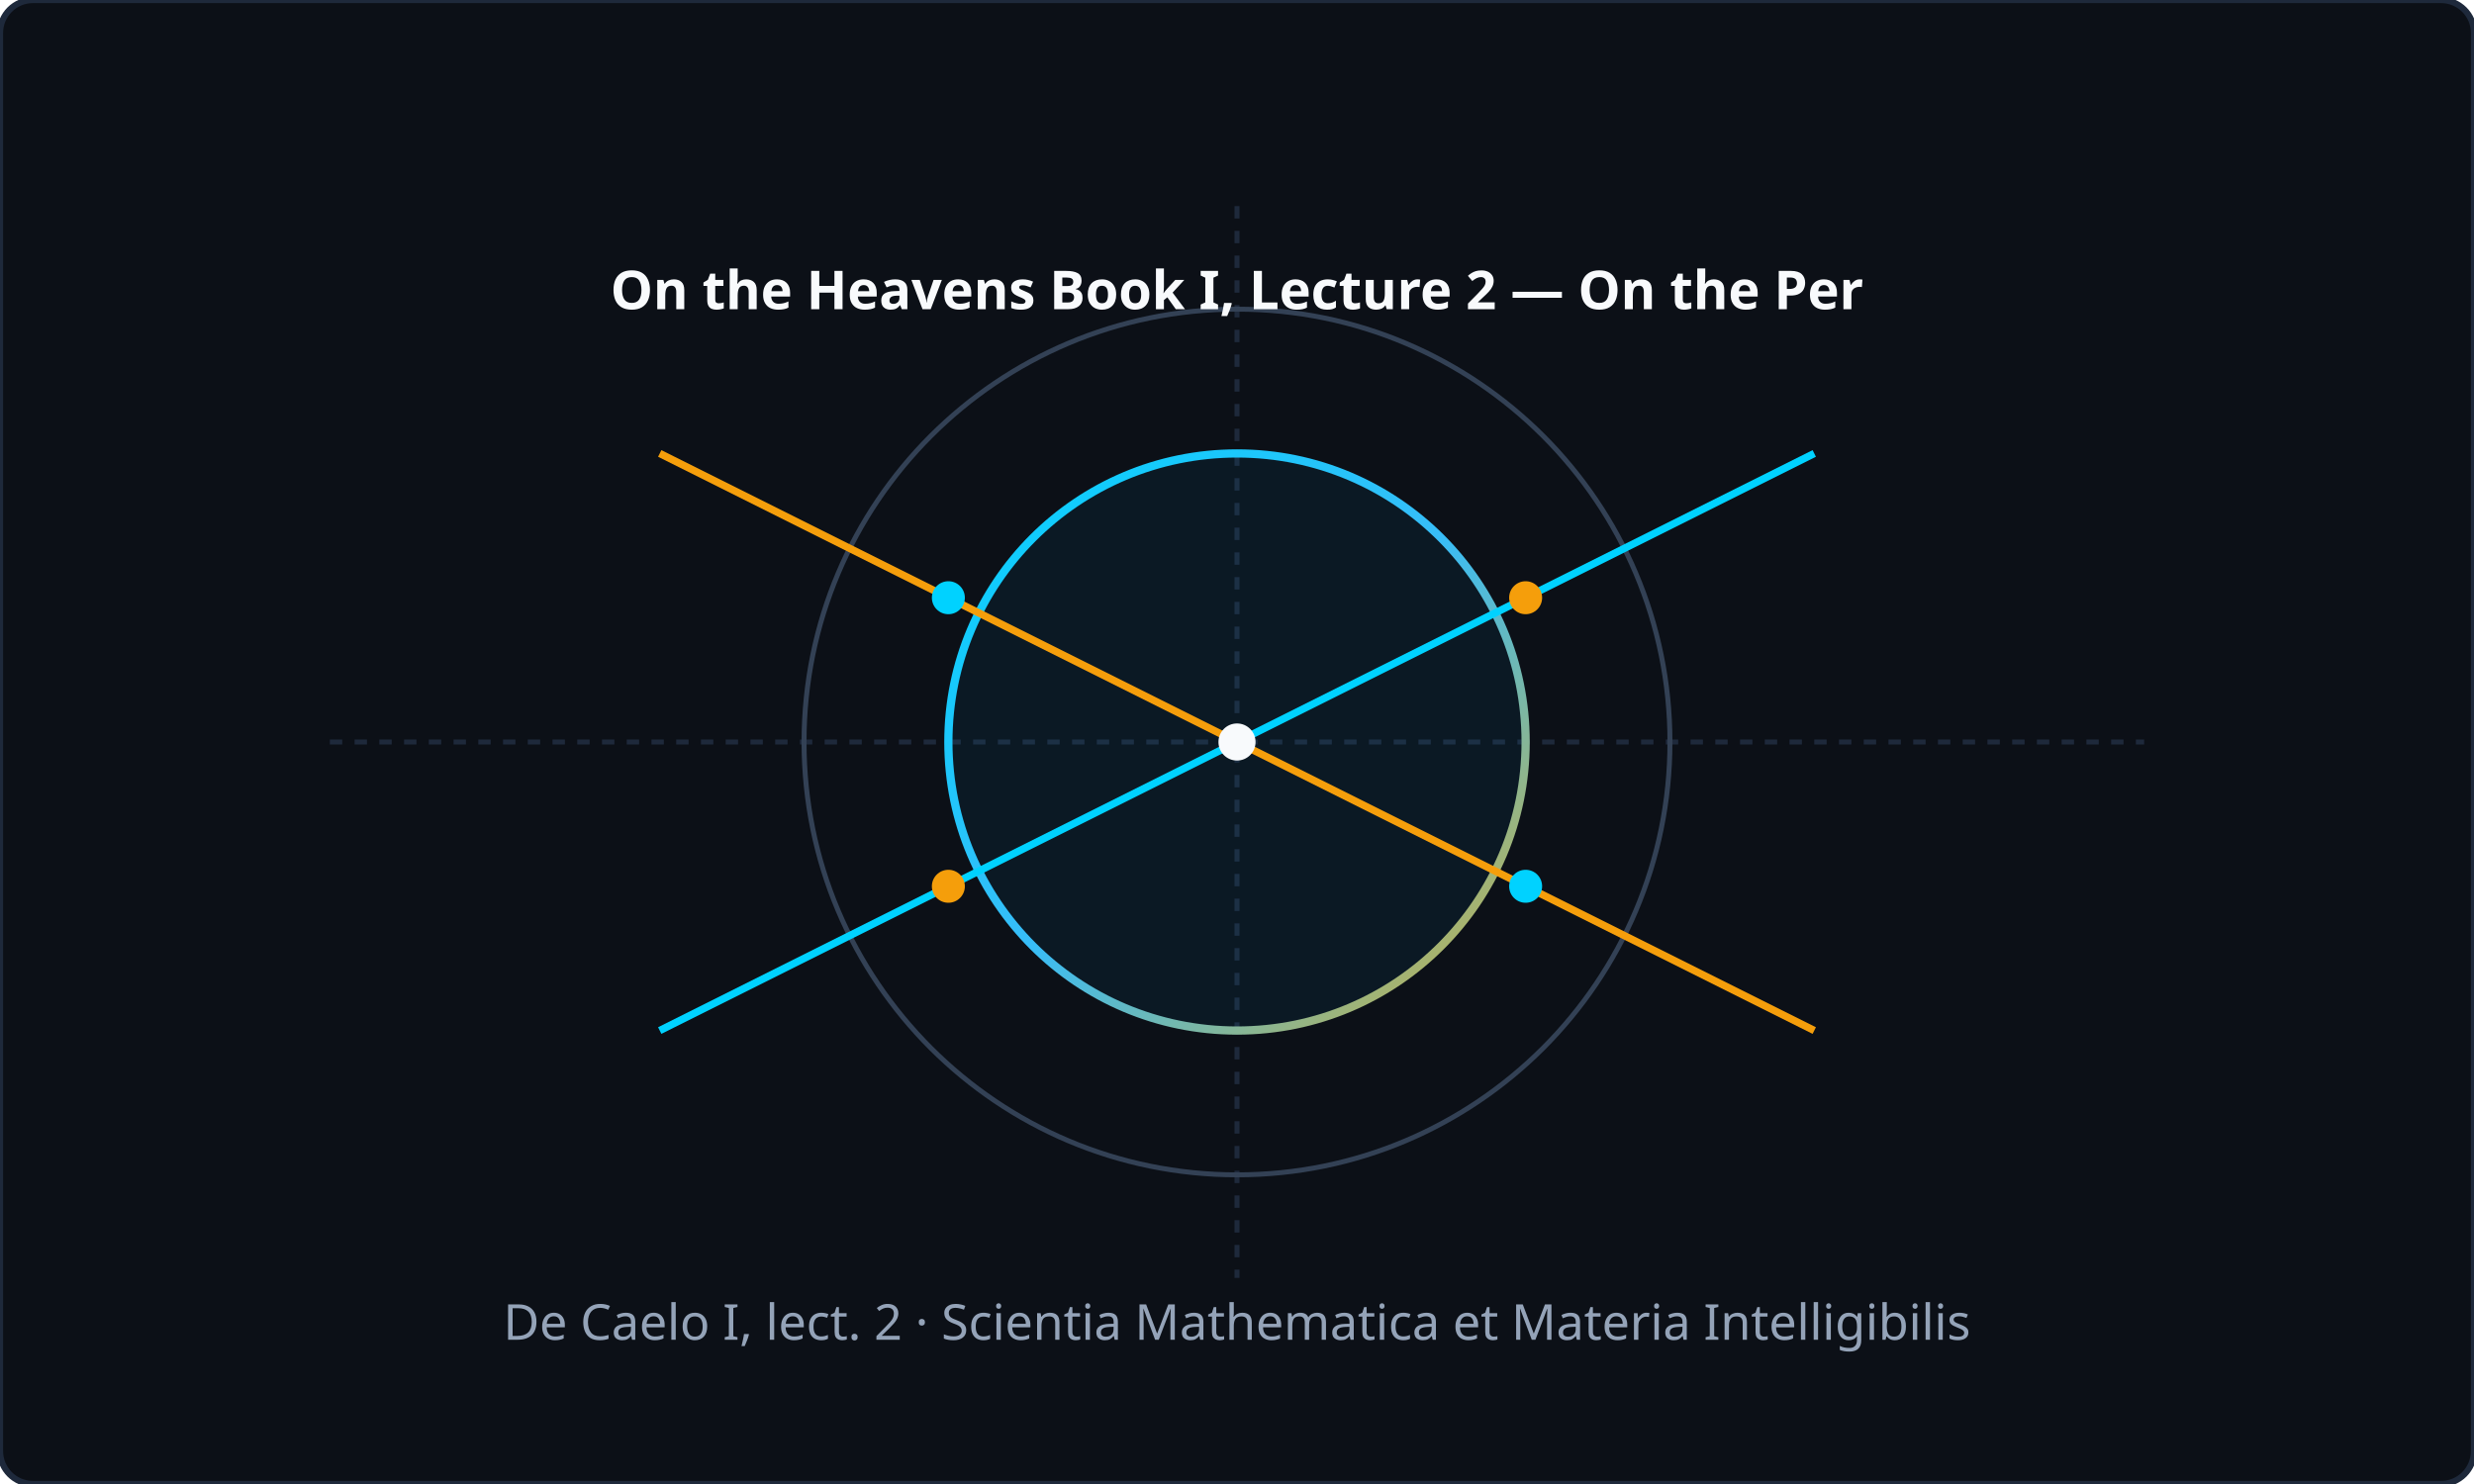
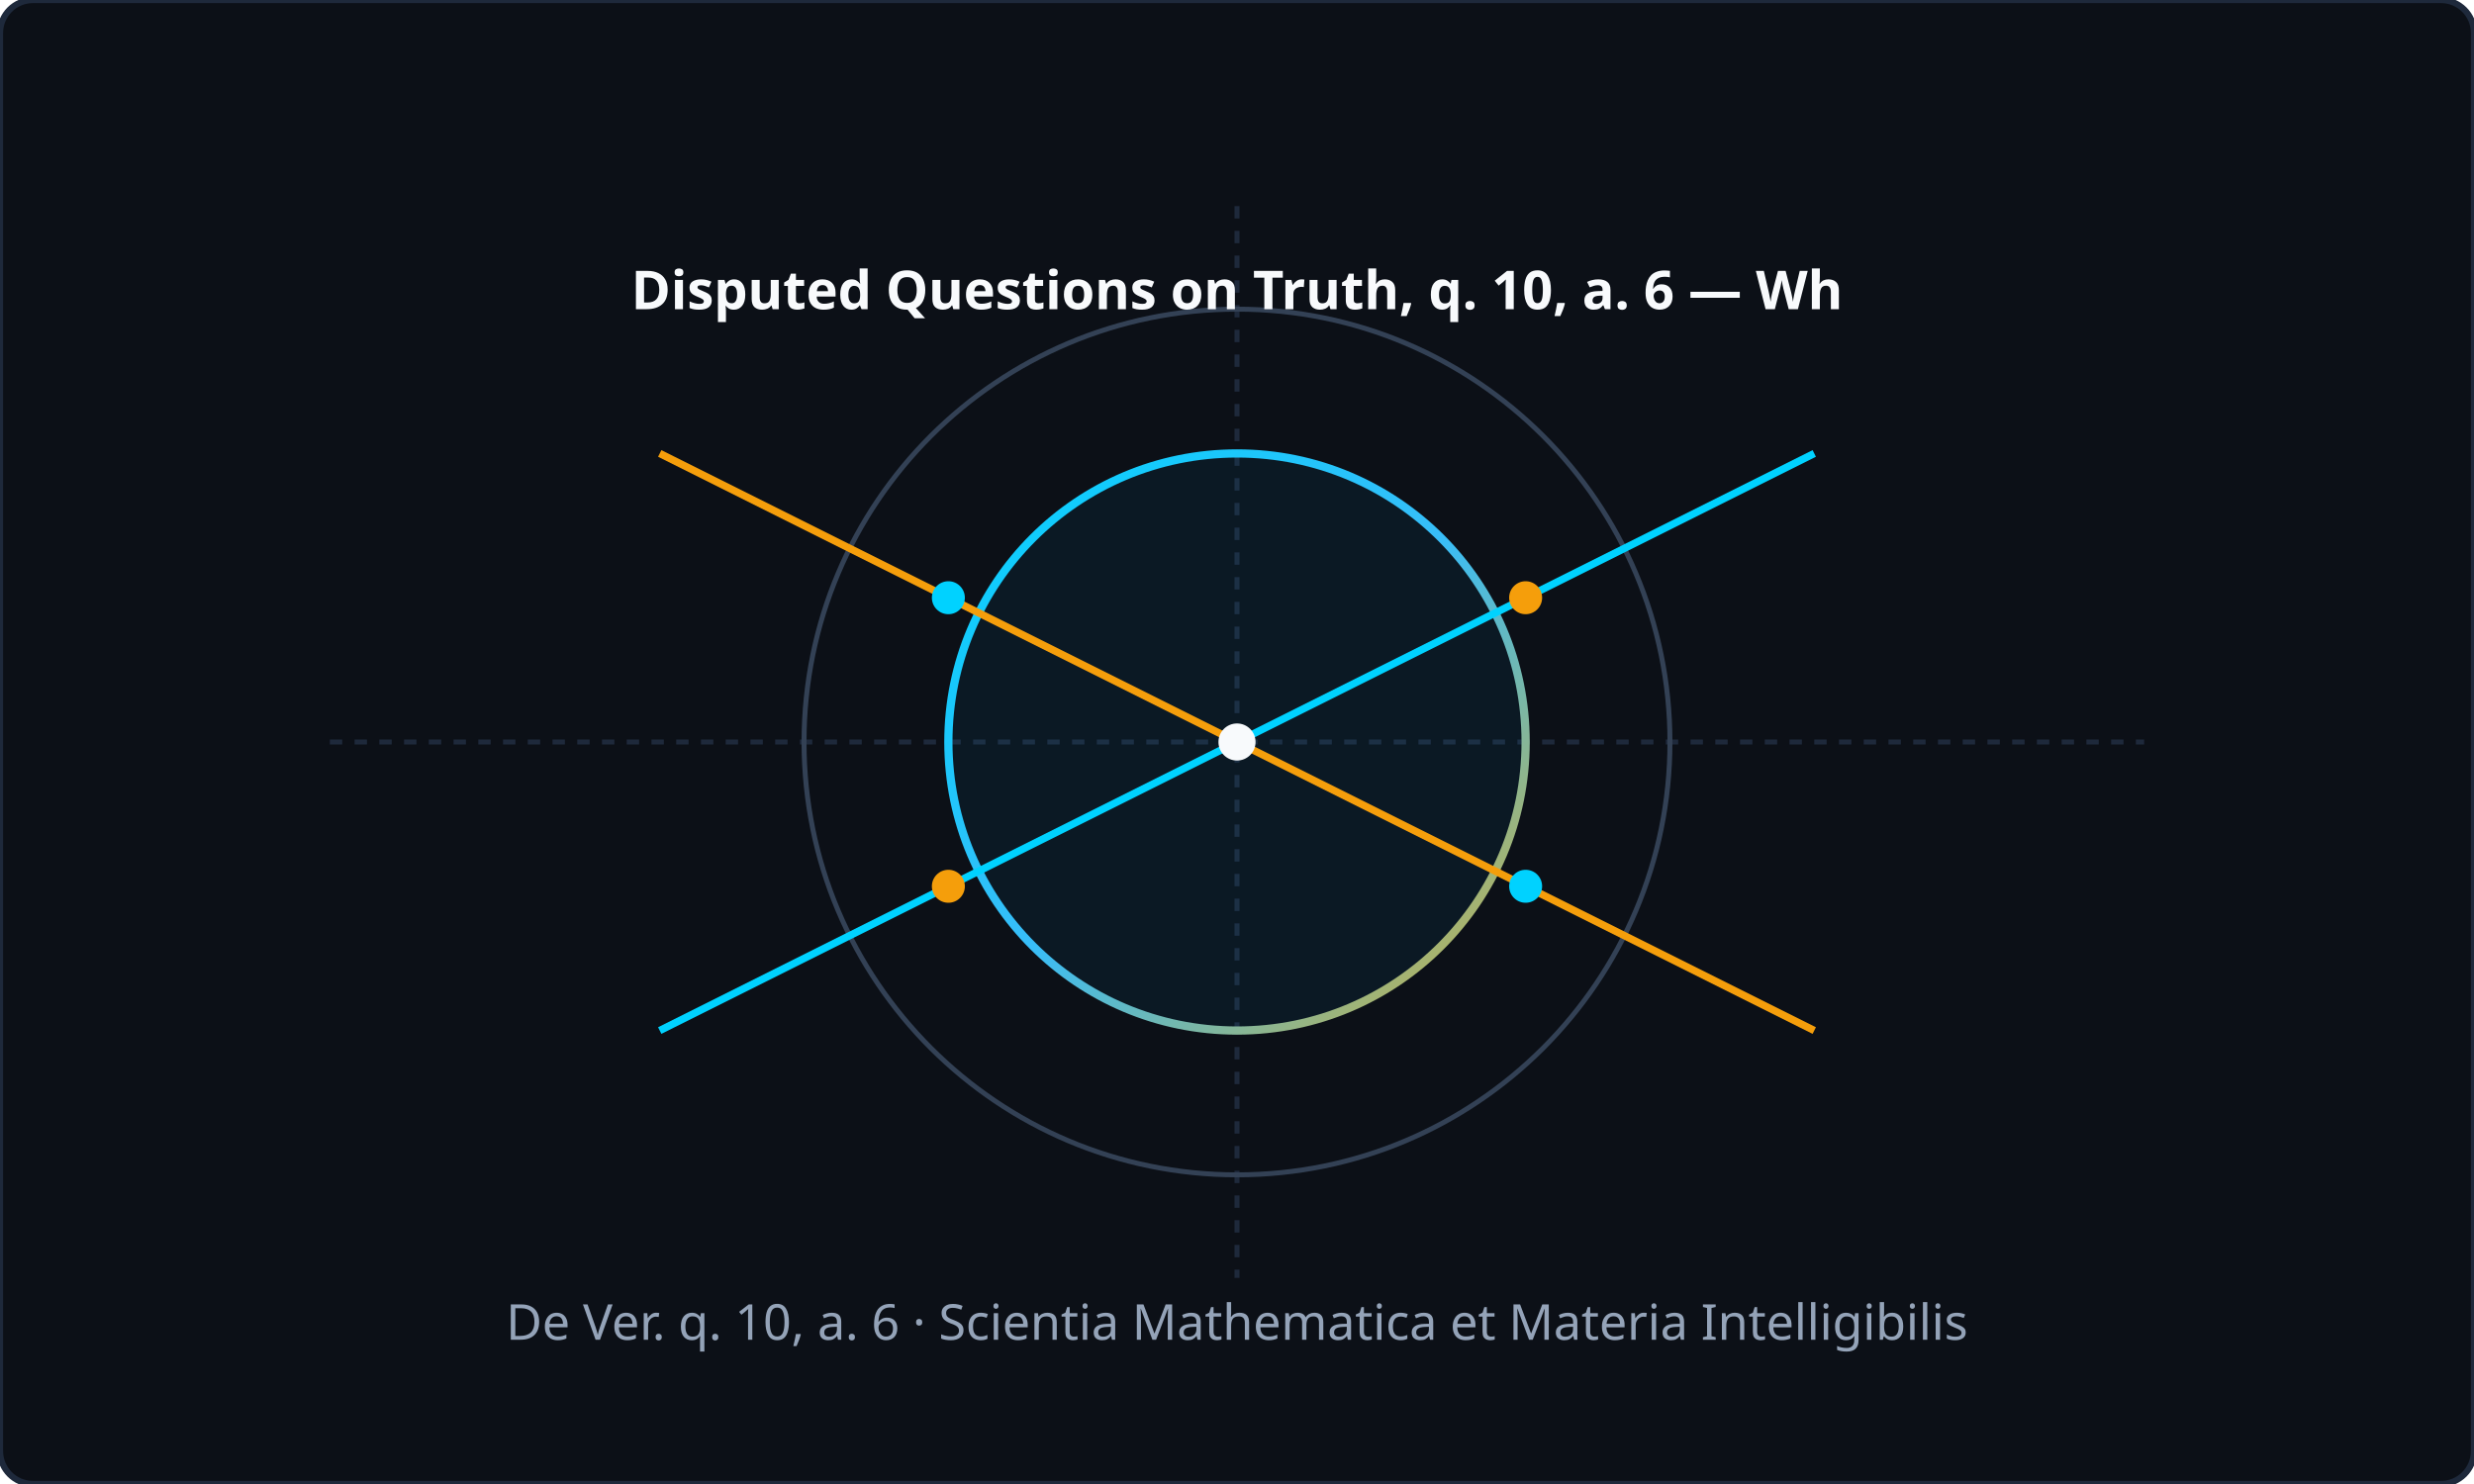
<svg xmlns="http://www.w3.org/2000/svg" viewBox="0 0 600 360" width="100%" height="auto">
  <rect width="600" height="360" rx="8" fill="#0c1017" stroke="#1e293b" stroke-width="1.5" />
  <defs>
    <linearGradient id="geomGrad" x1="0%" y1="0%" x2="100%" y2="100%">
      <stop offset="0%" stop-color="#00d2ff" />
      <stop offset="50%" stop-color="#38bdf8" />
      <stop offset="100%" stop-color="#d4af37" />
    </linearGradient>
  </defs>
  <line x1="80" y1="180" x2="520" y2="180" stroke="#1e293b" stroke-width="1.2" stroke-dasharray="3,3" />
  <line x1="300" y1="50" x2="300" y2="310" stroke="#1e293b" stroke-width="1.2" stroke-dasharray="3,3" />
  <circle cx="300" cy="180" r="105" fill="none" stroke="#334155" stroke-width="1.2" />
  <circle cx="300" cy="180" r="70" fill="#0284c7" fill-opacity="0.08" stroke="url(#geomGrad)" stroke-width="2" />
  <line x1="160" y1="110" x2="440" y2="250" stroke="#f59e0b" stroke-width="1.8" />
  <line x1="160" y1="250" x2="440" y2="110" stroke="#00d2ff" stroke-width="1.8" />
  <circle cx="300" cy="180" r="4.5" fill="#f8fafc" />
  <circle cx="230" cy="145" r="4" fill="#00d2ff" />
  <circle cx="370" cy="215" r="4" fill="#00d2ff" />
  <circle cx="230" cy="215" r="4" fill="#f59e0b" />
  <circle cx="370" cy="145" r="4" fill="#f59e0b" />
-   <text x="300" y="75" fill="#f8fafc" font-size="13" font-family="system-ui, sans-serif" text-anchor="middle" font-weight="600">On the Heavens Book I, Lecture 2 — On the Per</text>
-   <text x="300" y="325" fill="#94a3b8" font-size="12" font-family="system-ui, sans-serif" text-anchor="middle">De Caelo I, lect. 2 · Scientia Mathematica et Materia Intelligibilis</text>
+   <text x="300" y="75" fill="#f8fafc" font-size="13" font-family="system-ui, sans-serif" text-anchor="middle" font-weight="600">Disputed Questions on Truth, q. 10, a. 6 — Wh</text>
+   <text x="300" y="325" fill="#94a3b8" font-size="12" font-family="system-ui, sans-serif" text-anchor="middle">De Ver. q. 10, a. 6 · Scientia Mathematica et Materia Intelligibilis</text>
</svg>
